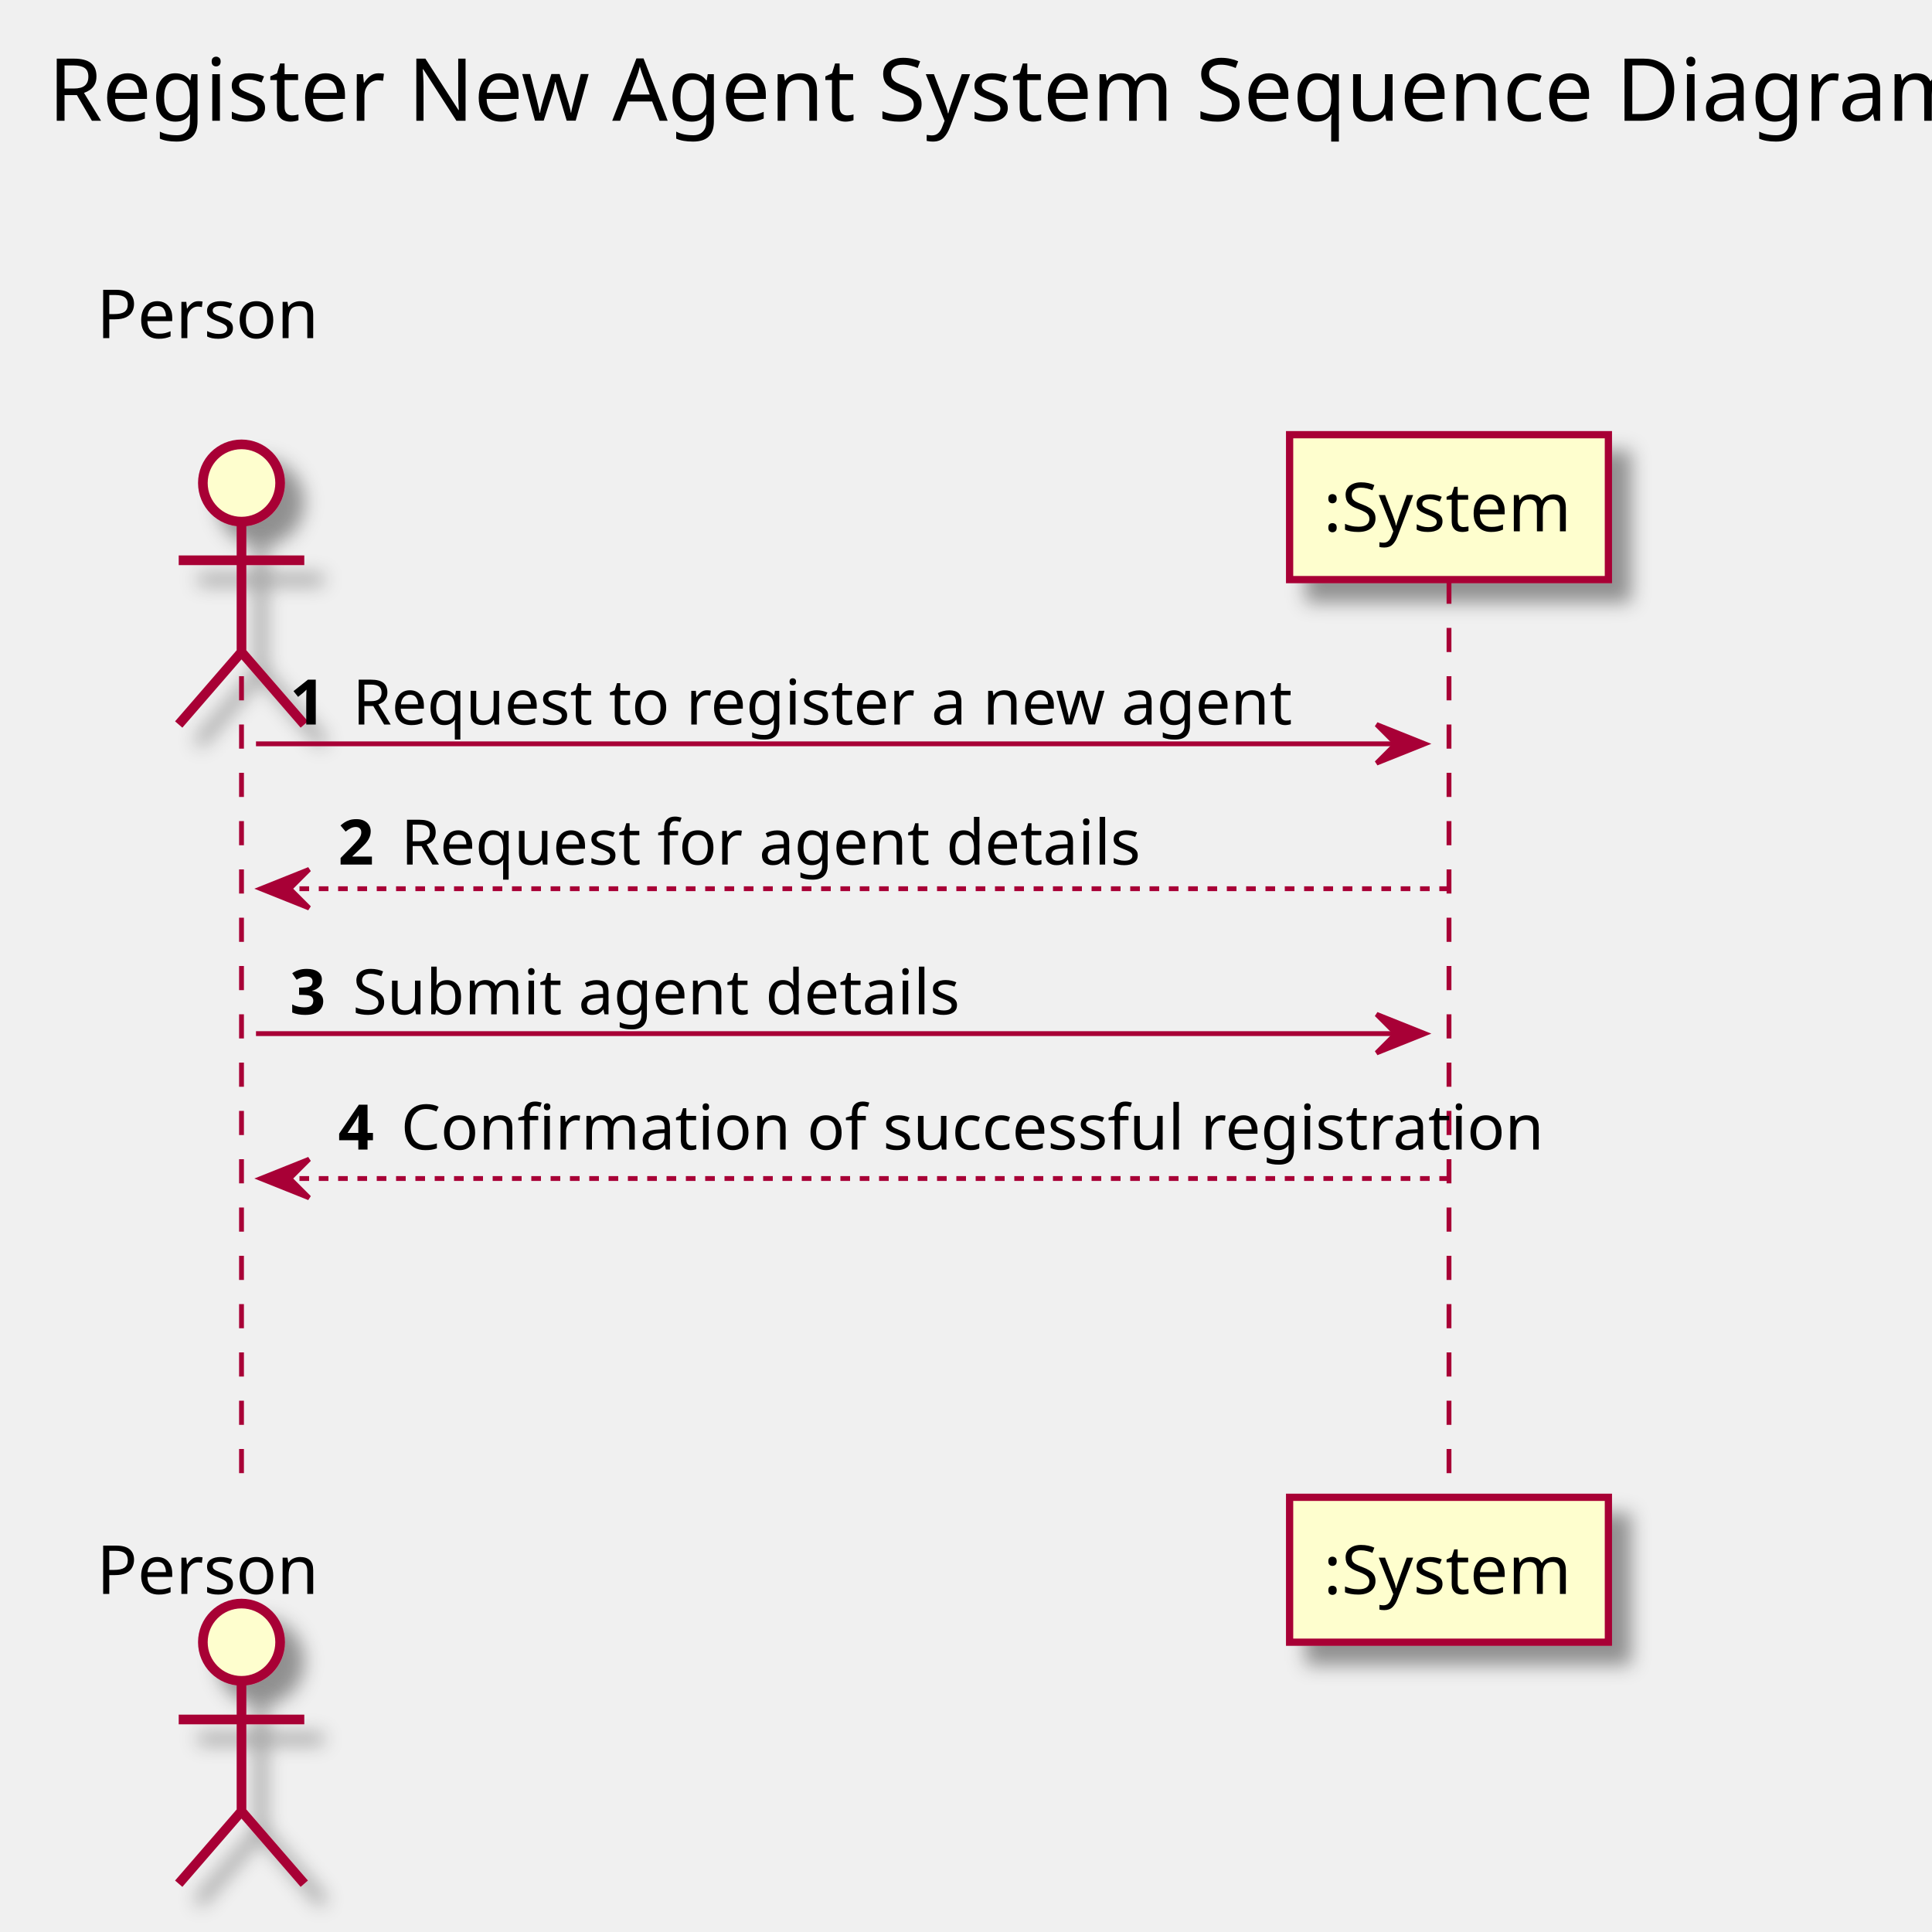
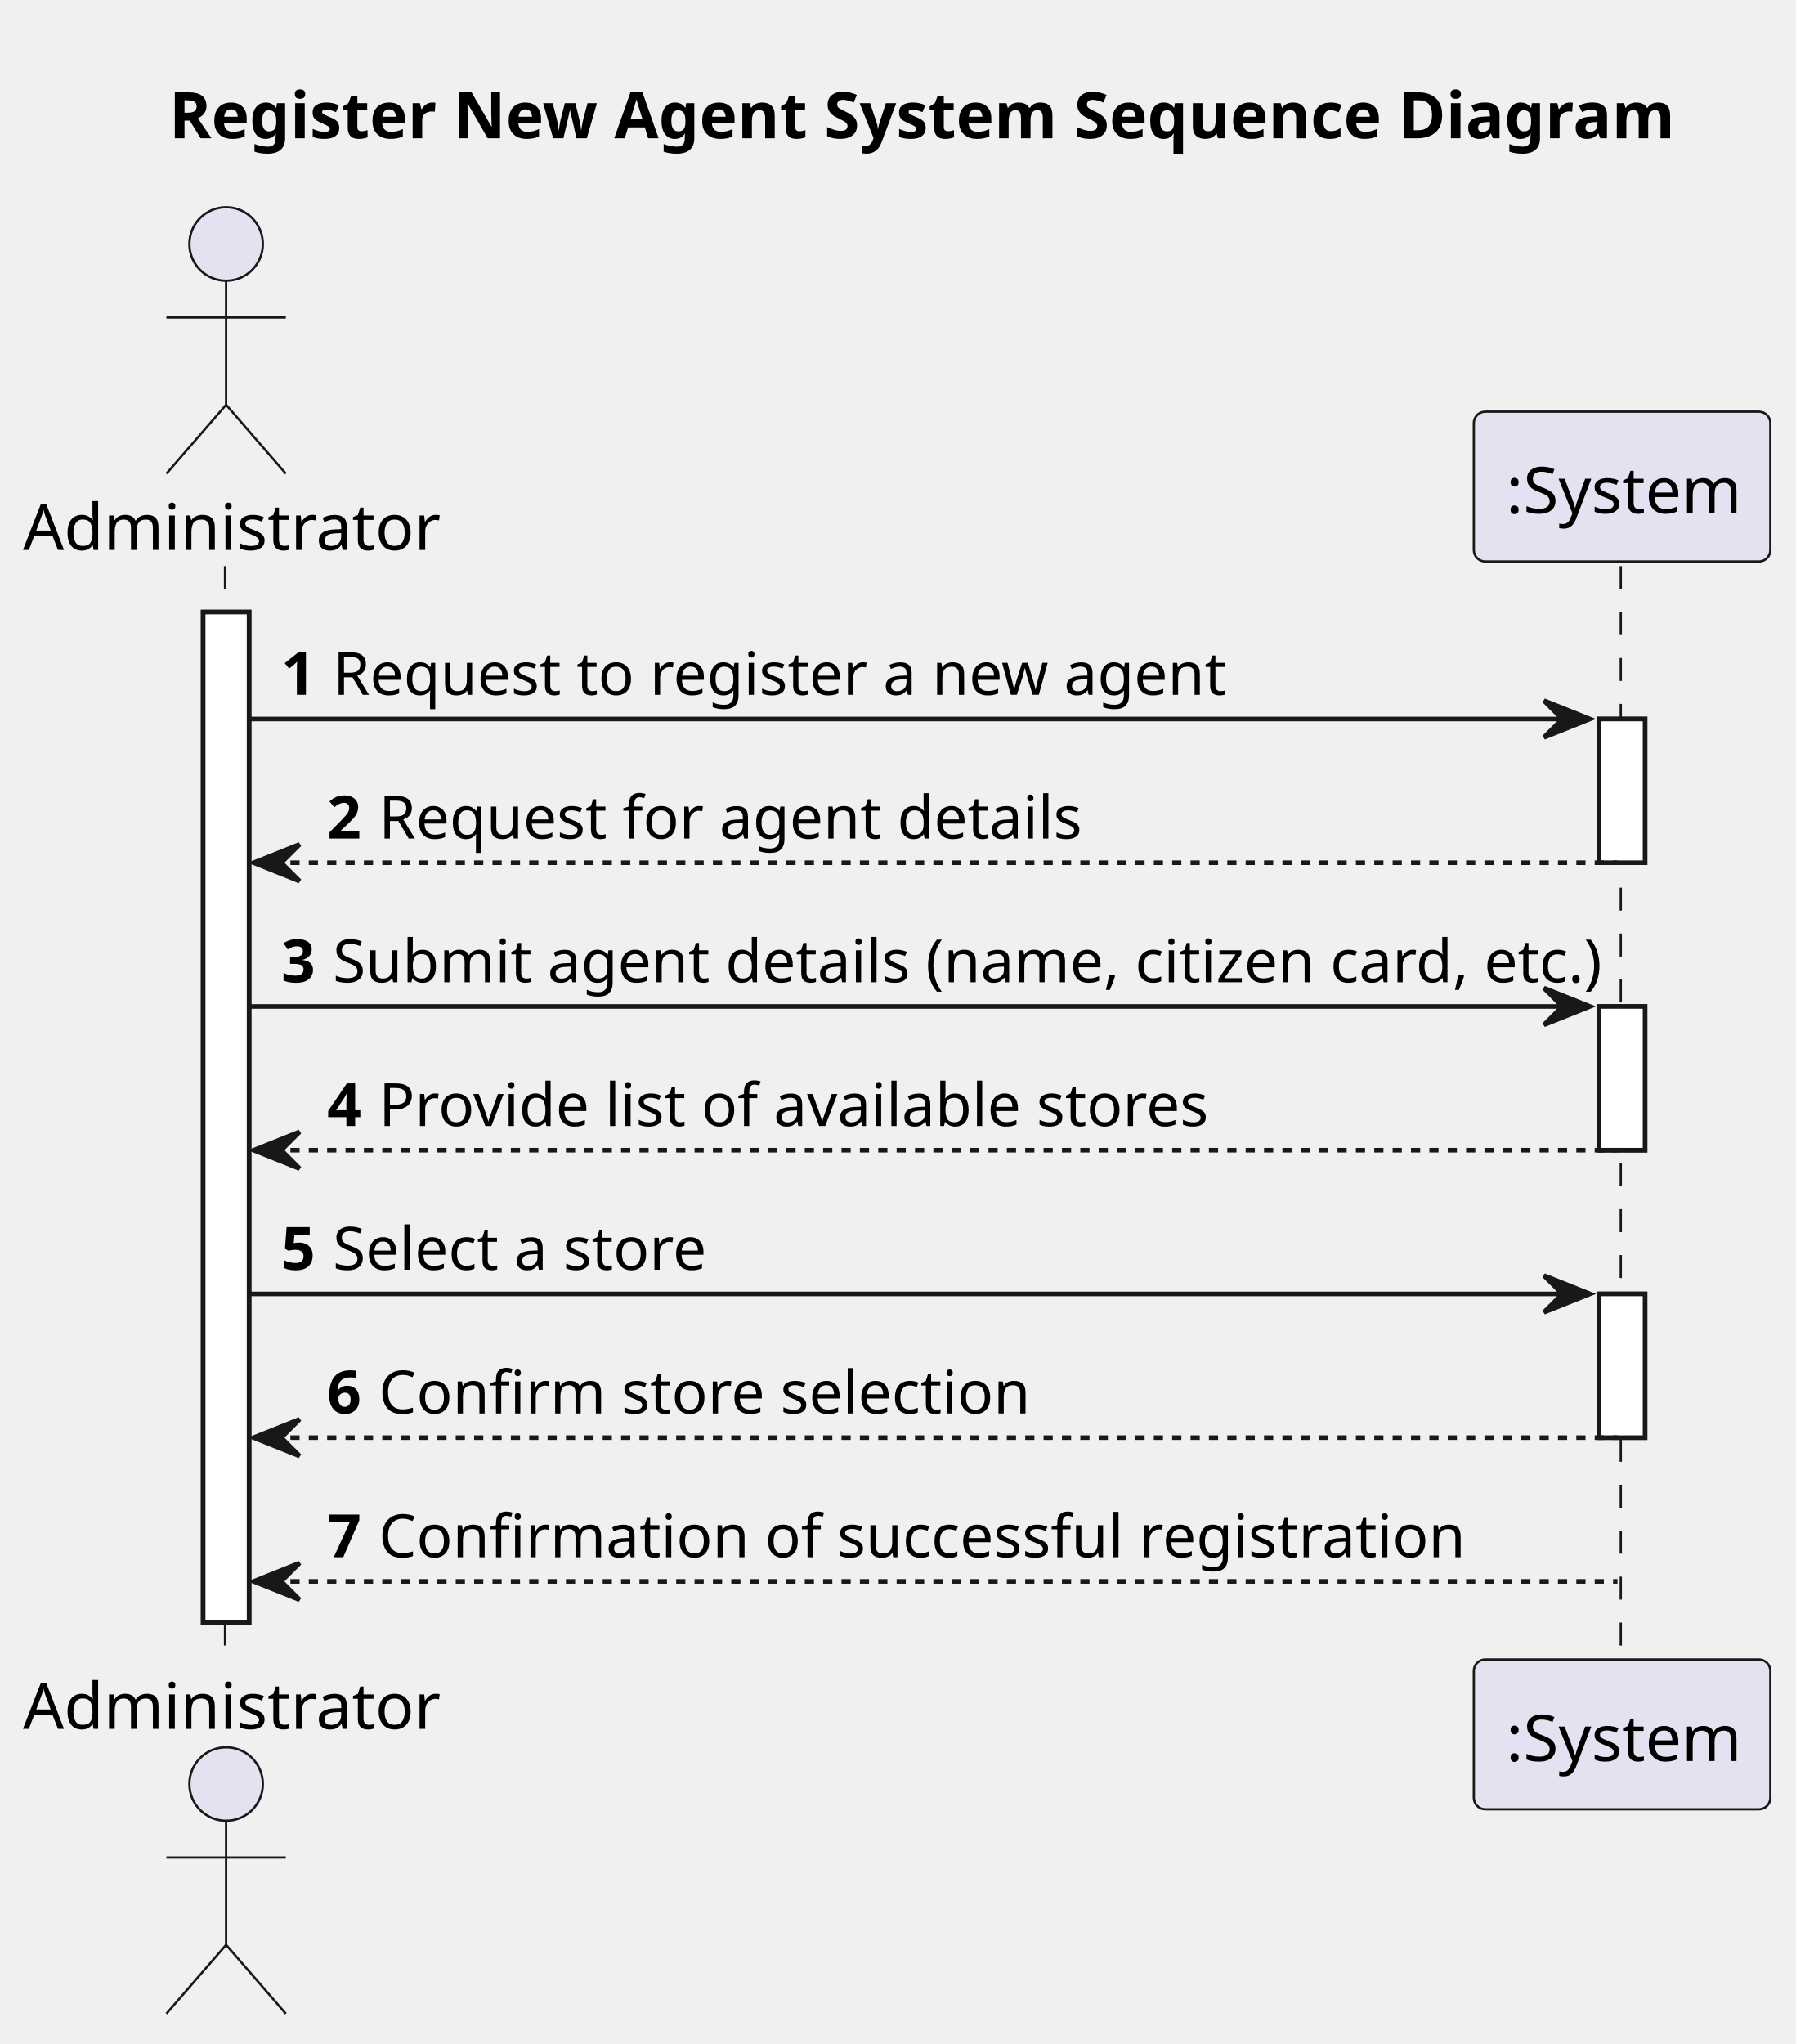
- <svg xmlns="http://www.w3.org/2000/svg" contentScriptType="application/ecmascript" contentStyleType="text/css" height="400px" preserveAspectRatio="none" style="width:400px;height:400px;background:#FFFFFF;" version="1.1" viewBox="0 0 400 400" width="400px" zoomAndPan="magnify">
-   <defs>
-     <filter height="300%" id="f1" width="300%" x="-1" y="-1">
-       <feGaussianBlur result="blurOut" stdDeviation="2.0" />
-       <feColorMatrix in="blurOut" result="blurOut2" type="matrix" values="0 0 0 0 0 0 0 0 0 0 0 0 0 0 0 0 0 0 .4 0" />
-       <feOffset dx="4.0" dy="4.0" in="blurOut2" result="blurOut3" />
-       <feBlend in="SourceGraphic" in2="blurOut3" mode="normal" />
-     </filter>
-   </defs>
-   <text fill="#000000" font-family="sans-serif" font-size="18" lengthAdjust="spacing" textLength="380" x="10" y="25">Register New Agent System Sequence Diagram</text>
-   <text fill="#000000" font-family="sans-serif" font-size="14" lengthAdjust="spacing" textLength="50" x="20" y="70">Person</text>
-   <ellipse cx="50" cy="100" fill="#FEFECE" filter="url(#f1)" rx="8" ry="8" style="stroke:#A80036;stroke-width:2.0;" />
-   <path d="M50,108 L50,135 M37,116 L63,116 M50,135 L37,150 M50,135 L63,150" fill="none" filter="url(#f1)" style="stroke:#A80036;stroke-width:2.0;" />
-   <text fill="#000000" font-family="sans-serif" font-size="14" lengthAdjust="spacing" textLength="50" x="20" y="330">Person</text>
-   <ellipse cx="50" cy="340" fill="#FEFECE" filter="url(#f1)" rx="8" ry="8" style="stroke:#A80036;stroke-width:2.0;" />
-   <path d="M50,348 L50,375 M37,356 L63,356 M50,375 L37,390 M50,375 L63,390" fill="none" filter="url(#f1)" style="stroke:#A80036;stroke-width:2.0;" />
-   <rect fill="#FEFECE" filter="url(#f1)" height="30" style="stroke:#A80036;stroke-width:1.5;" width="66" x="267" y="90" />
-   <text fill="#000000" font-family="sans-serif" font-size="14" lengthAdjust="spacing" textLength="52" x="274" y="110">:System</text>
-   <rect fill="#FEFECE" filter="url(#f1)" height="30" style="stroke:#A80036;stroke-width:1.5;" width="66" x="267" y="310" />
-   <text fill="#000000" font-family="sans-serif" font-size="14" lengthAdjust="spacing" textLength="52" x="274" y="330">:System</text>
-   <line style="stroke:#A80036;stroke-width:1.0;stroke-dasharray:5.0,5.0;" x1="50" x2="50" y1="120" y2="310" />
-   <line style="stroke:#A80036;stroke-width:1.0;stroke-dasharray:5.0,5.0;" x1="300" x2="300" y1="120" y2="310" />
-   <polygon fill="#A80036" points="285,150 295,154 285,158 289,154" style="stroke:#A80036;stroke-width:1.0;" />
-   <line style="stroke:#A80036;stroke-width:1.0;" x1="53" x2="291" y1="154" y2="154" />
-   <text fill="#000000" font-family="sans-serif" font-size="13" font-weight="bold" lengthAdjust="spacing" textLength="9" x="60" y="150">1</text>
-   <text fill="#000000" font-family="sans-serif" font-size="13" lengthAdjust="spacing" textLength="210" x="73" y="150">Request to register a new agent</text>
-   <polygon fill="#A80036" points="64,180 54,184 64,188 60,184" style="stroke:#A80036;stroke-width:1.0;" />
-   <line style="stroke:#A80036;stroke-width:1.0;stroke-dasharray:2.0,2.0;" x1="58" x2="301" y1="184" y2="184" />
-   <text fill="#000000" font-family="sans-serif" font-size="13" font-weight="bold" lengthAdjust="spacing" textLength="9" x="70" y="179">2</text>
-   <text fill="#000000" font-family="sans-serif" font-size="13" lengthAdjust="spacing" textLength="190" x="83" y="179">Request for agent details</text>
-   <polygon fill="#A80036" points="285,210 295,214 285,218 289,214" style="stroke:#A80036;stroke-width:1.0;" />
-   <line style="stroke:#A80036;stroke-width:1.0;" x1="53" x2="291" y1="214" y2="214" />
-   <text fill="#000000" font-family="sans-serif" font-size="13" font-weight="bold" lengthAdjust="spacing" textLength="9" x="60" y="210">3</text>
-   <text fill="#000000" font-family="sans-serif" font-size="13" lengthAdjust="spacing" textLength="180" x="73" y="210">Submit agent details</text>
-   <polygon fill="#A80036" points="64,240 54,244 64,248 60,244" style="stroke:#A80036;stroke-width:1.0;" />
-   <line style="stroke:#A80036;stroke-width:1.0;stroke-dasharray:2.0,2.0;" x1="58" x2="301" y1="244" y2="244" />
-   <text fill="#000000" font-family="sans-serif" font-size="13" font-weight="bold" lengthAdjust="spacing" textLength="9" x="70" y="238">4</text>
-   <text fill="#000000" font-family="sans-serif" font-size="13" lengthAdjust="spacing" textLength="220" x="83" y="238">Confirmation of successful registration</text>
+ <svg xmlns="http://www.w3.org/2000/svg" contentStyleType="text/css" height="445px" preserveAspectRatio="none" style="width:391px;height:445px;background:#FFFFFF;" version="1.1" viewBox="0 0 391 445" width="391px" zoomAndPan="magnify">
+   <defs />
+   <g>
+     <text fill="#000000" font-family="sans-serif" font-size="14" font-weight="bold" lengthAdjust="spacing" textLength="315.882" x="36.799" y="30.107">Register New Agent System Sequence Diagram</text>
+     <rect fill="#FFFFFF" height="220.037" style="stroke:#181818;stroke-width:1.0;" width="10" x="44.234" y="133.242" />
+     <rect fill="#FFFFFF" height="31.291" style="stroke:#181818;stroke-width:1.0;" width="10" x="348.197" y="156.533" />
+     <rect fill="#FFFFFF" height="31.291" style="stroke:#181818;stroke-width:1.0;" width="10" x="348.197" y="219.115" />
+     <rect fill="#FFFFFF" height="31.291" style="stroke:#181818;stroke-width:1.0;" width="10" x="348.197" y="281.697" />
+     <line style="stroke:#181818;stroke-width:0.5;stroke-dasharray:5.0,5.0;" x1="49" x2="49" y1="123.242" y2="362.279" />
+     <line style="stroke:#181818;stroke-width:0.5;stroke-dasharray:5.0,5.0;" x1="352.914" x2="352.914" y1="123.242" y2="362.279" />
+     <text fill="#000000" font-family="sans-serif" font-size="14" lengthAdjust="spacing" textLength="82.469" x="5" y="119.728">Administrator</text>
+     <ellipse cx="49.234" cy="53.121" fill="#E2E2F0" rx="8" ry="8" style="stroke:#181818;stroke-width:0.5;" />
+     <path d="M49.234,61.121 L49.234,88.121 M36.234,69.121 L62.234,69.121 M49.234,88.121 L36.234,103.121 M49.234,88.121 L62.234,103.121 " fill="none" style="stroke:#181818;stroke-width:0.5;" />
+     <text fill="#000000" font-family="sans-serif" font-size="14" lengthAdjust="spacing" textLength="82.469" x="5" y="376.387">Administrator</text>
+     <ellipse cx="49.234" cy="388.4" fill="#E2E2F0" rx="8" ry="8" style="stroke:#181818;stroke-width:0.5;" />
+     <path d="M49.234,396.4 L49.234,423.4 M36.234,404.4 L62.234,404.4 M49.234,423.4 L36.234,438.4 M49.234,423.4 L62.234,438.4 " fill="none" style="stroke:#181818;stroke-width:0.5;" />
+     <rect fill="#E2E2F0" height="32.621" rx="2.5" ry="2.5" style="stroke:#181818;stroke-width:0.5;" width="64.565" x="320.914" y="89.621" />
+     <text fill="#000000" font-family="sans-serif" font-size="14" lengthAdjust="spacing" textLength="50.565" x="327.914" y="111.728">:System</text>
+     <rect fill="#E2E2F0" height="32.621" rx="2.5" ry="2.5" style="stroke:#181818;stroke-width:0.5;" width="64.565" x="320.914" y="361.279" />
+     <text fill="#000000" font-family="sans-serif" font-size="14" lengthAdjust="spacing" textLength="50.565" x="327.914" y="383.387">:System</text>
+     <rect fill="#FFFFFF" height="220.037" style="stroke:#181818;stroke-width:1.0;" width="10" x="44.234" y="133.242" />
+     <rect fill="#FFFFFF" height="31.291" style="stroke:#181818;stroke-width:1.0;" width="10" x="348.197" y="156.533" />
+     <rect fill="#FFFFFF" height="31.291" style="stroke:#181818;stroke-width:1.0;" width="10" x="348.197" y="219.115" />
+     <rect fill="#FFFFFF" height="31.291" style="stroke:#181818;stroke-width:1.0;" width="10" x="348.197" y="281.697" />
+     <polygon fill="#181818" points="336.197,152.533,346.197,156.533,336.197,160.533,340.197,156.533" style="stroke:#181818;stroke-width:1.0;" />
+     <line style="stroke:#181818;stroke-width:1.0;" x1="54.234" x2="342.197" y1="156.533" y2="156.533" />
+     <text fill="#000000" font-family="sans-serif" font-size="13" font-weight="bold" lengthAdjust="spacing" textLength="7.23" x="61.234" y="151.27">1</text>
+     <text fill="#000000" font-family="sans-serif" font-size="13" lengthAdjust="spacing" textLength="184.279" x="72.464" y="151.27">Request to register a new agent</text>
+     <polygon fill="#181818" points="65.234,183.824,55.234,187.824,65.234,191.824,61.234,187.824" style="stroke:#181818;stroke-width:1.0;" />
+     <line style="stroke:#181818;stroke-width:1.0;stroke-dasharray:2.0,2.0;" x1="59.234" x2="352.197" y1="187.824" y2="187.824" />
+     <text fill="#000000" font-family="sans-serif" font-size="13" font-weight="bold" lengthAdjust="spacing" textLength="7.23" x="71.234" y="182.561">2</text>
+     <text fill="#000000" font-family="sans-serif" font-size="13" lengthAdjust="spacing" textLength="144.536" x="82.464" y="182.561">Request for agent details</text>
+     <polygon fill="#181818" points="336.197,215.115,346.197,219.115,336.197,223.115,340.197,219.115" style="stroke:#181818;stroke-width:1.0;" />
+     <line style="stroke:#181818;stroke-width:1.0;" x1="54.234" x2="342.197" y1="219.115" y2="219.115" />
+     <text fill="#000000" font-family="sans-serif" font-size="13" font-weight="bold" lengthAdjust="spacing" textLength="7.23" x="61.234" y="213.852">3</text>
+     <text fill="#000000" font-family="sans-serif" font-size="13" lengthAdjust="spacing" textLength="263.732" x="72.464" y="213.852">Submit agent details (name, citizen card, etc.)</text>
+     <polygon fill="#181818" points="65.234,246.406,55.234,250.406,65.234,254.406,61.234,250.406" style="stroke:#181818;stroke-width:1.0;" />
+     <line style="stroke:#181818;stroke-width:1.0;stroke-dasharray:2.0,2.0;" x1="59.234" x2="352.197" y1="250.406" y2="250.406" />
+     <text fill="#000000" font-family="sans-serif" font-size="13" font-weight="bold" lengthAdjust="spacing" textLength="7.23" x="71.234" y="245.144">4</text>
+     <text fill="#000000" font-family="sans-serif" font-size="13" lengthAdjust="spacing" textLength="171.971" x="82.464" y="245.144">Provide list of available stores</text>
+     <polygon fill="#181818" points="336.197,277.697,346.197,281.697,336.197,285.697,340.197,281.697" style="stroke:#181818;stroke-width:1.0;" />
+     <line style="stroke:#181818;stroke-width:1.0;" x1="54.234" x2="342.197" y1="281.697" y2="281.697" />
+     <text fill="#000000" font-family="sans-serif" font-size="13" font-weight="bold" lengthAdjust="spacing" textLength="7.23" x="61.234" y="276.435">5</text>
+     <text fill="#000000" font-family="sans-serif" font-size="13" lengthAdjust="spacing" textLength="79.485" x="72.464" y="276.435">Select a store</text>
+     <polygon fill="#181818" points="65.234,308.988,55.234,312.988,65.234,316.988,61.234,312.988" style="stroke:#181818;stroke-width:1.0;" />
+     <line style="stroke:#181818;stroke-width:1.0;stroke-dasharray:2.0,2.0;" x1="59.234" x2="352.197" y1="312.988" y2="312.988" />
+     <text fill="#000000" font-family="sans-serif" font-size="13" font-weight="bold" lengthAdjust="spacing" textLength="7.23" x="71.234" y="307.726">6</text>
+     <text fill="#000000" font-family="sans-serif" font-size="13" lengthAdjust="spacing" textLength="132.939" x="82.464" y="307.726">Confirm store selection</text>
+     <polygon fill="#181818" points="65.234,340.279,55.234,344.279,65.234,348.279,61.234,344.279" style="stroke:#181818;stroke-width:1.0;" />
+     <line style="stroke:#181818;stroke-width:1.0;stroke-dasharray:2.0,2.0;" x1="59.234" x2="352.197" y1="344.279" y2="344.279" />
+     <text fill="#000000" font-family="sans-serif" font-size="13" font-weight="bold" lengthAdjust="spacing" textLength="7.23" x="71.234" y="339.017">7</text>
+     <text fill="#000000" font-family="sans-serif" font-size="13" lengthAdjust="spacing" textLength="220.372" x="82.464" y="339.017">Confirmation of successful registration</text>
+   </g>
</svg>
